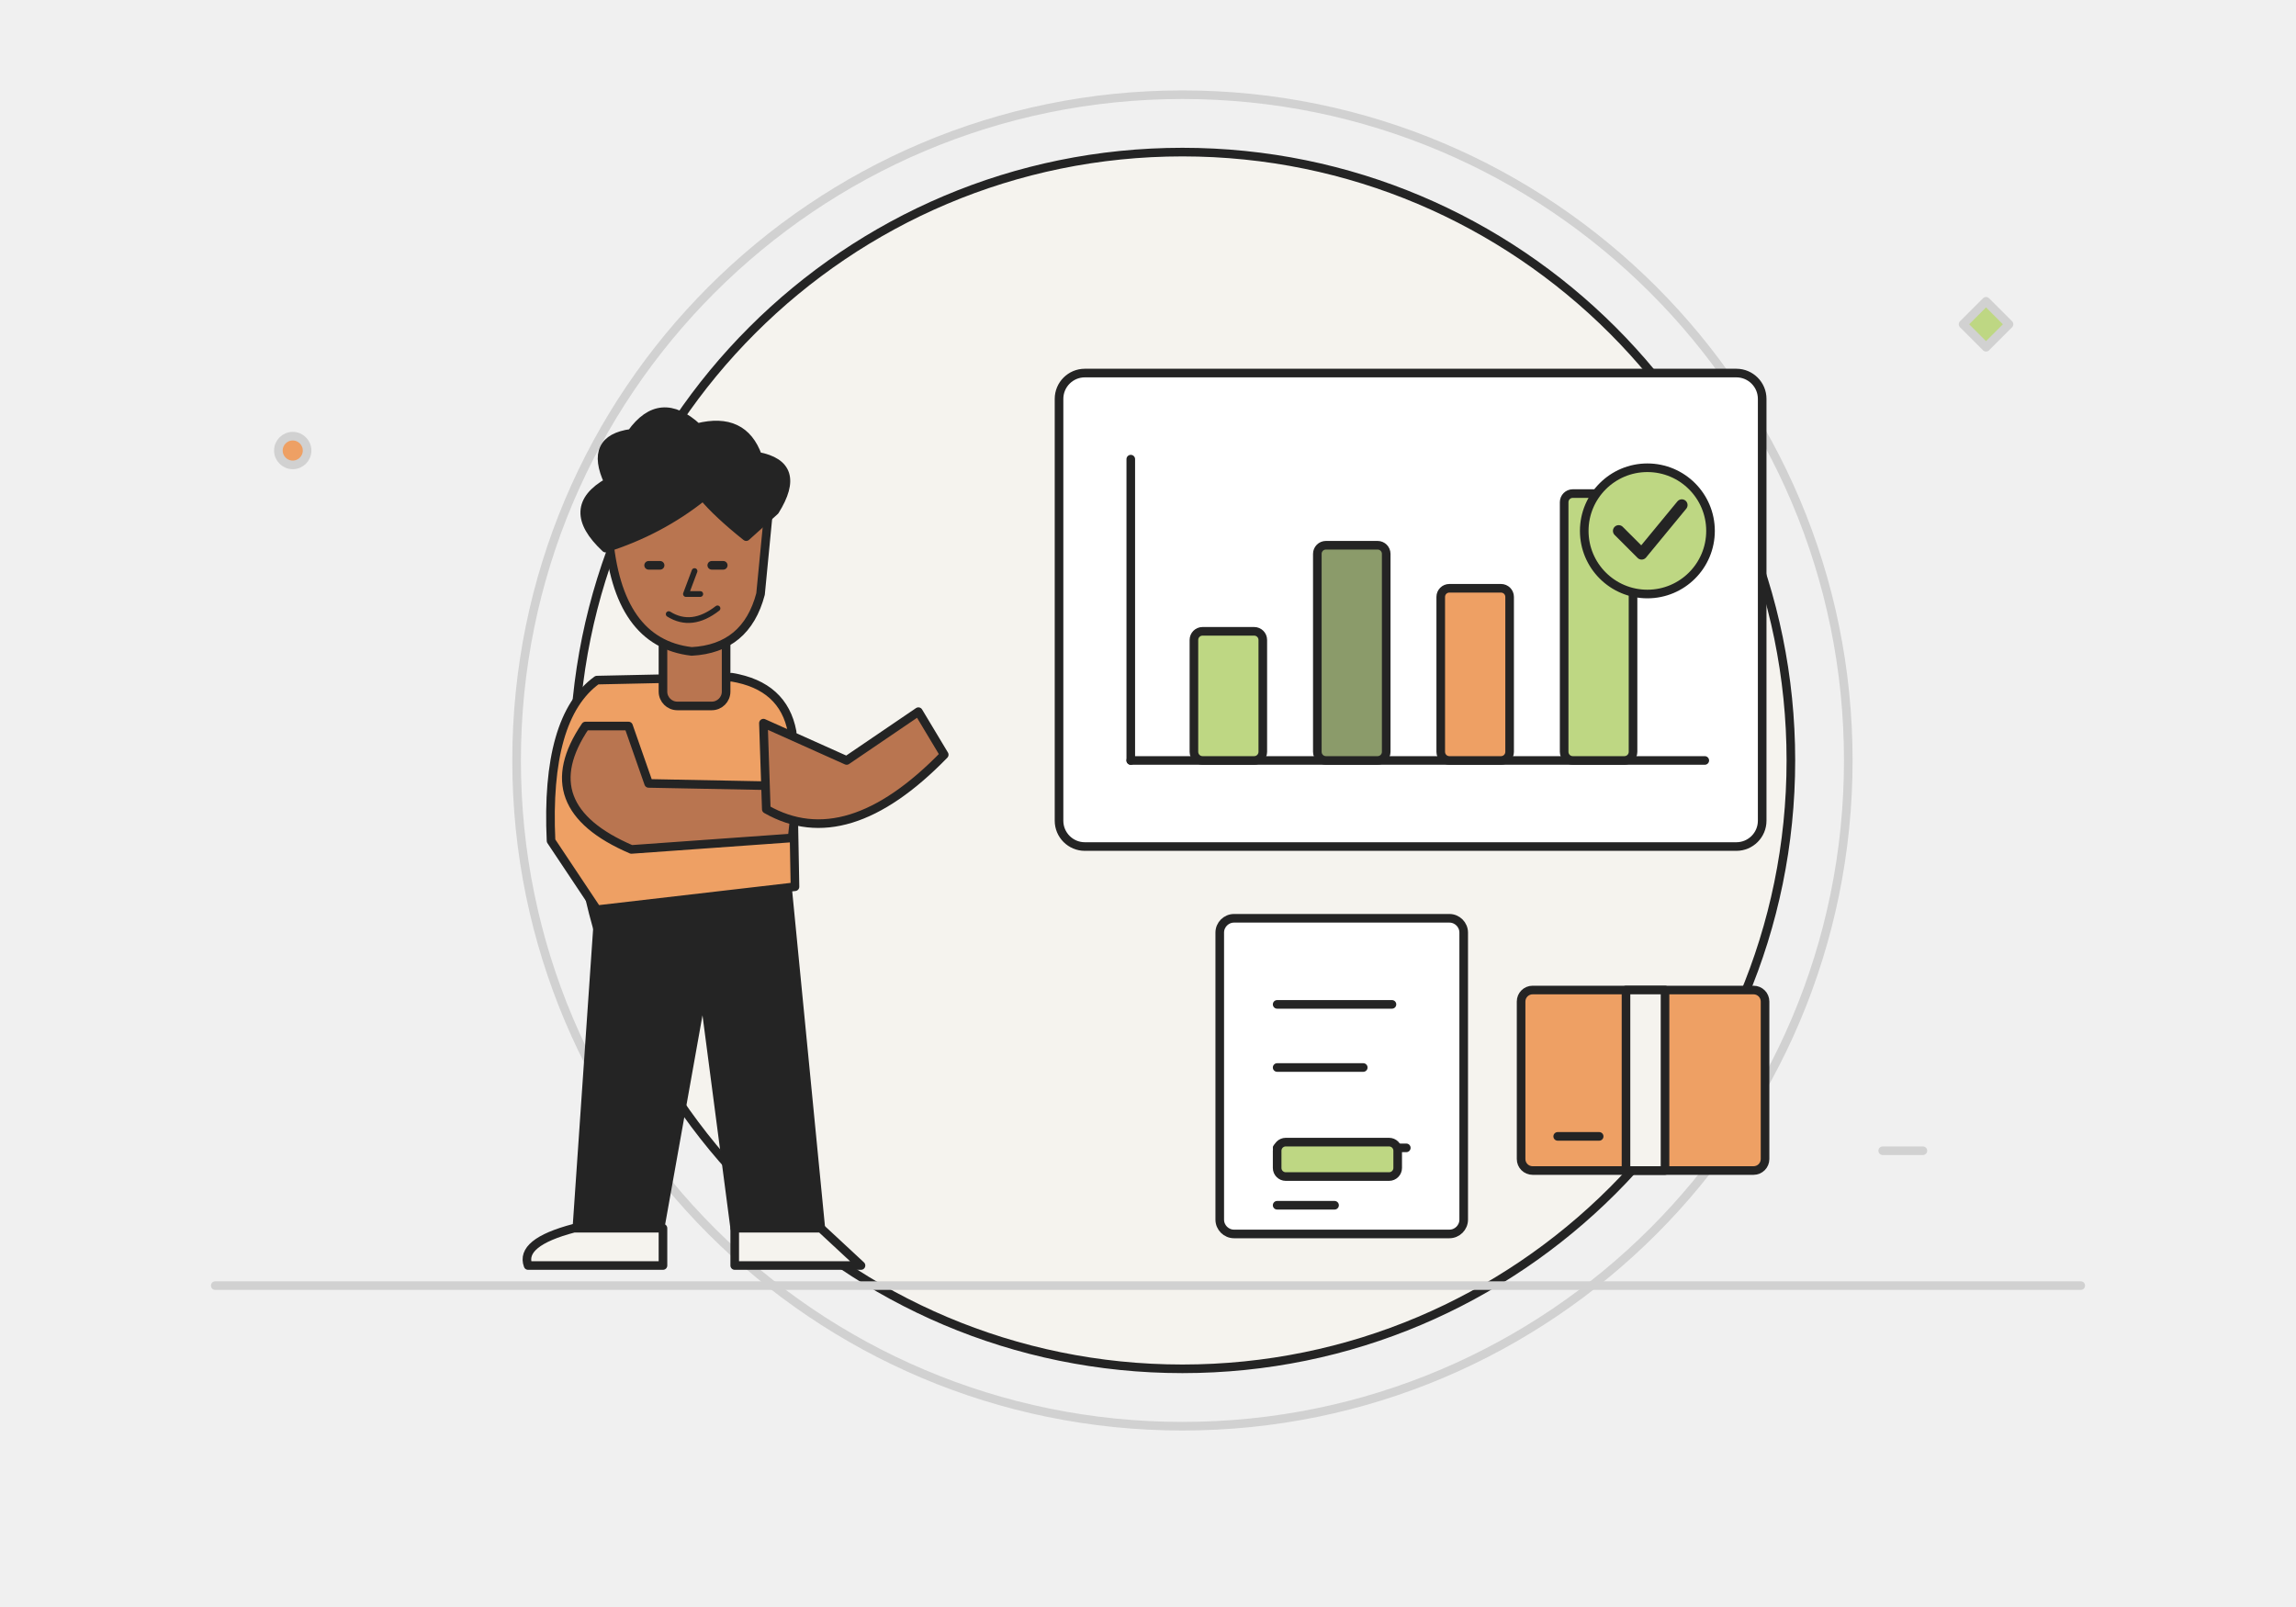
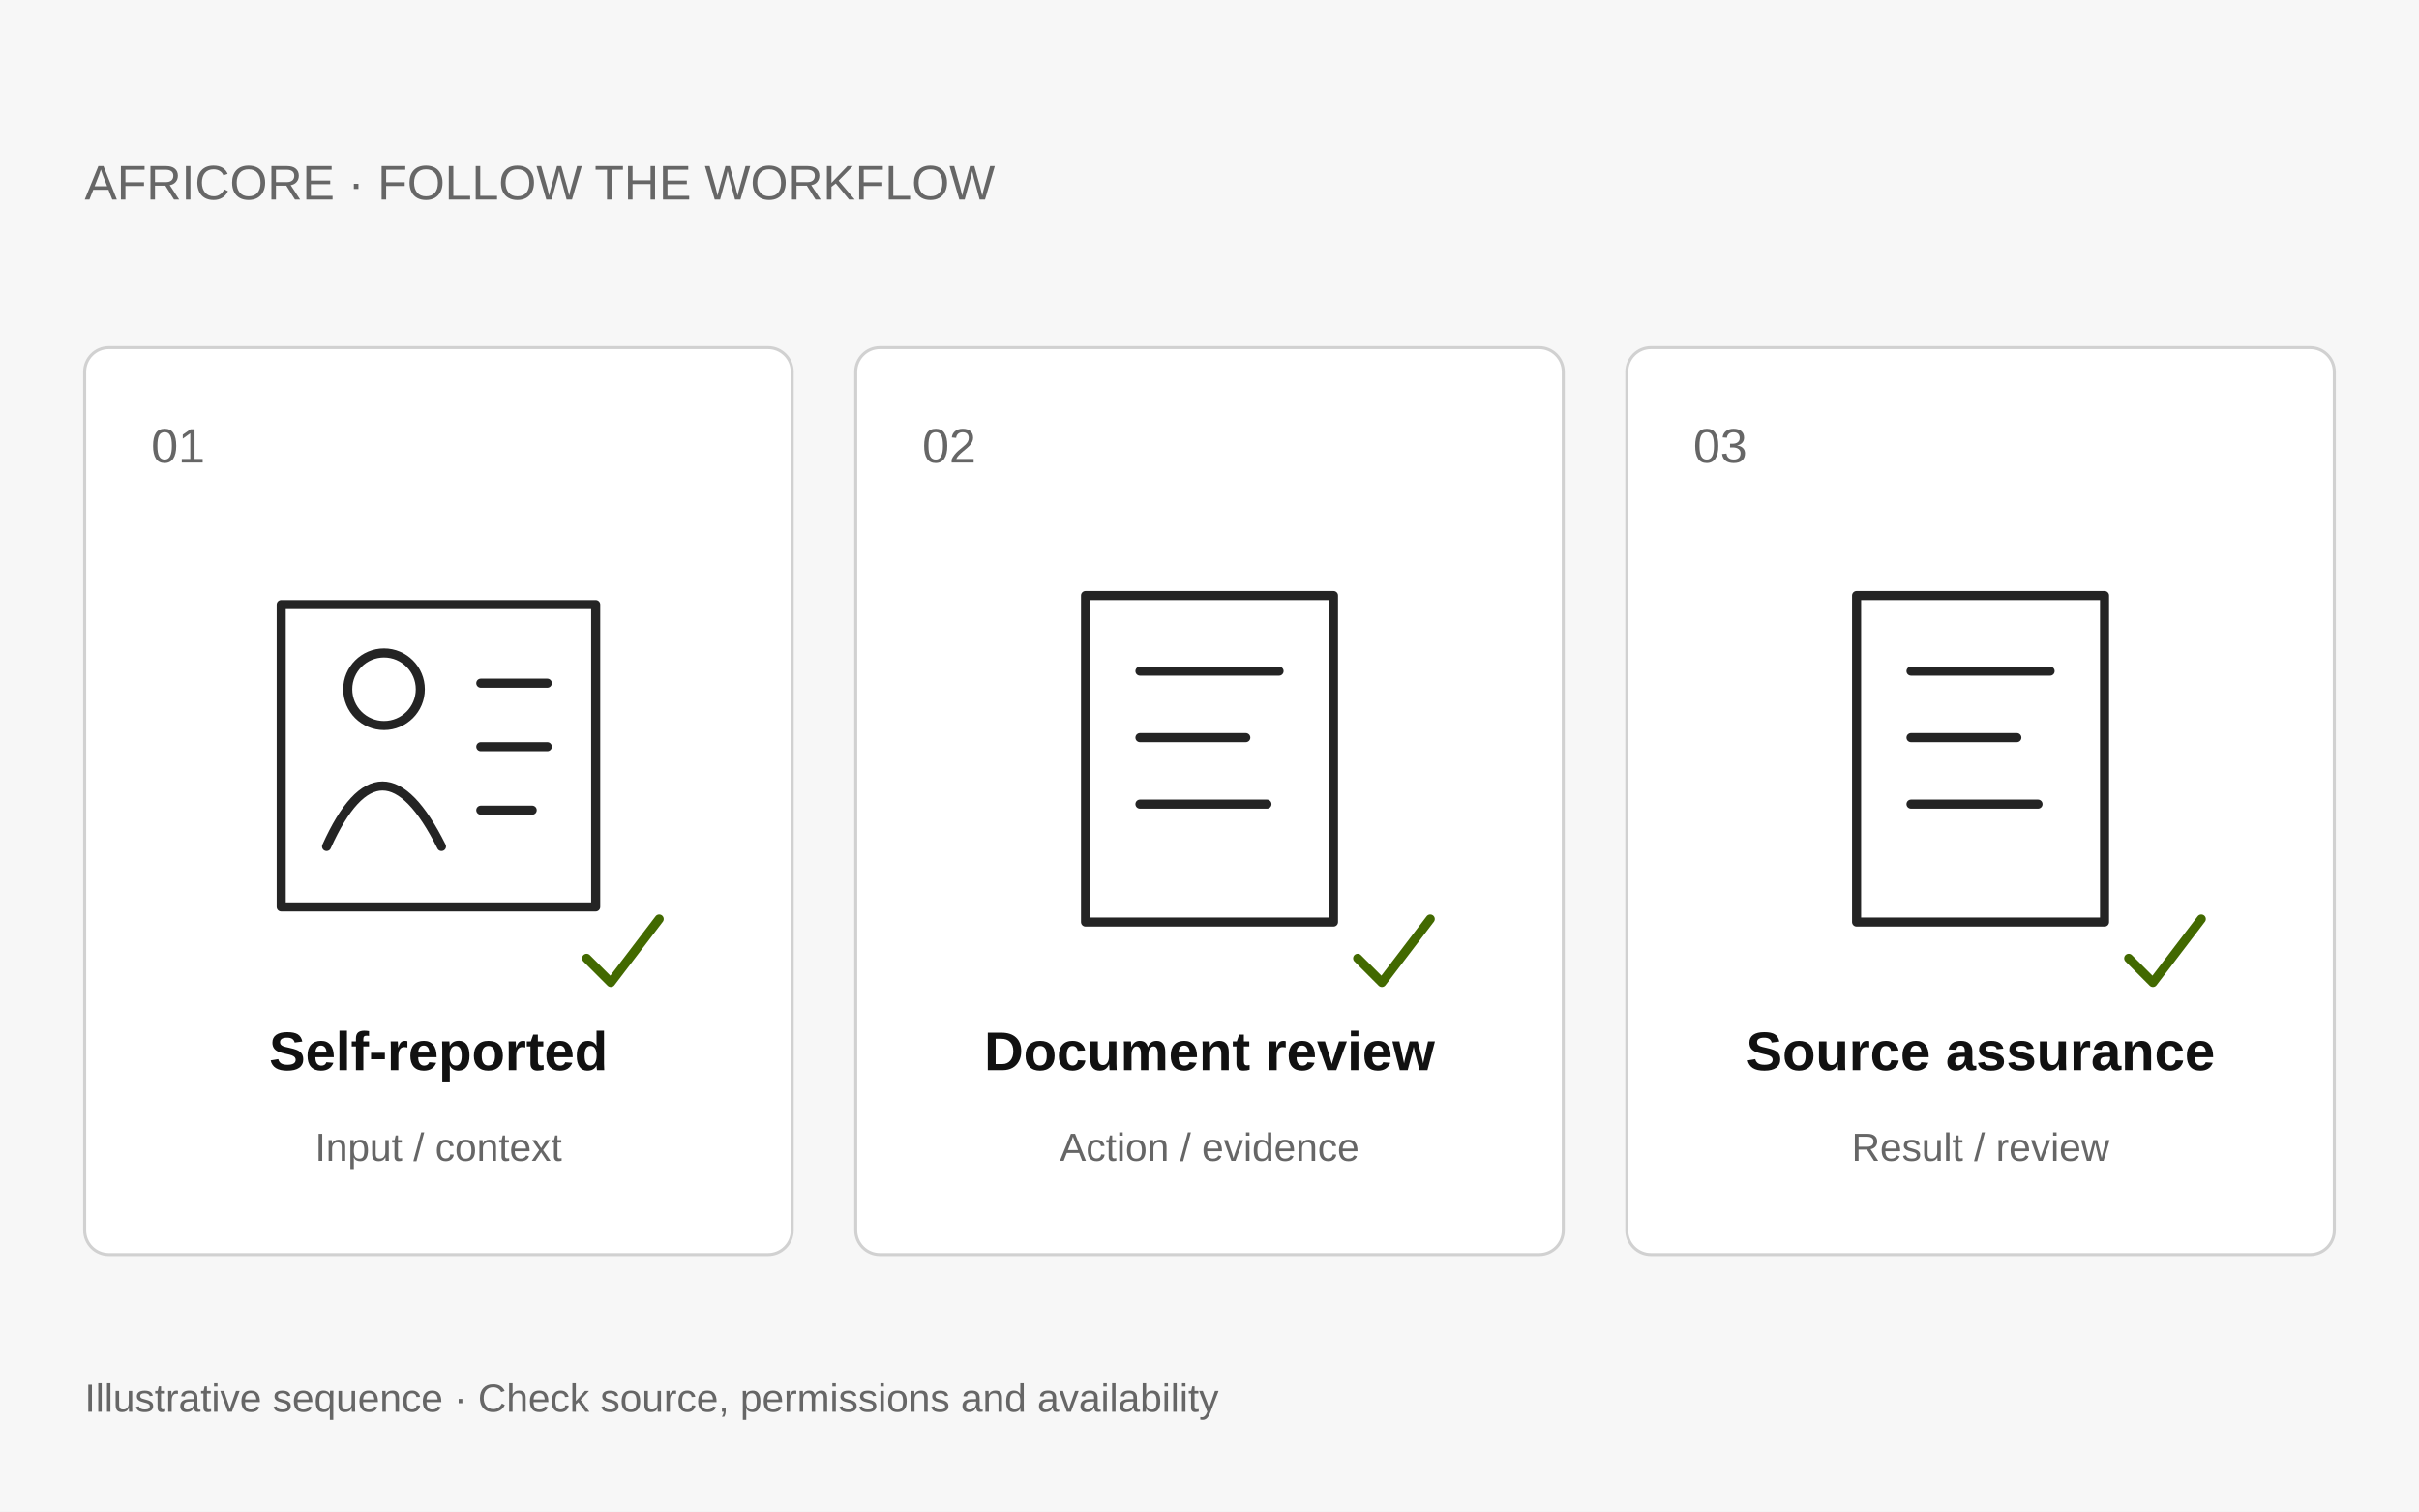
- <svg xmlns="http://www.w3.org/2000/svg" viewBox="0 0 800 560" fill="none">
-   <g stroke="#242424" stroke-width="3" stroke-linecap="round" stroke-linejoin="round">
-     <circle cx="412" cy="265" r="212" fill="#f5f3ee" />
-     <g stroke="#d1d1d1">
-       <circle cx="412" cy="265" r="232" fill="none" />
-       <path d="M75 448L725 448" fill="none" />
-       <path d="M692 105L700 113L692 121L684 113Z" fill="#bed783" />
-       <circle cx="102" cy="157" r="5" fill="#eea064" />
-       <path d="M656 401L670 401" fill="none" />
+ <svg xmlns="http://www.w3.org/2000/svg" viewBox="0 0 800 500" font-family="Arial,sans-serif">
+   <rect width="800" height="500" fill="#f7f7f7" />
+   <text x="28" y="66" font-size="16" fill="#666">AFRICORE · FOLLOW THE WORKFLOW</text>
+   <g transform="translate(28 115)">
+     <rect width="234" height="300" rx="8" fill="white" stroke="#d1d1d1" />
+     <text x="22" y="38" fill="#666" font-size="16">01</text>
+     <g fill="none" stroke="#242424" stroke-width="3" stroke-linecap="round" stroke-linejoin="round">
+       <path d="M65 85h104v100H65zM87 113a12 12 0 1 0 24 0 12 12 0 1 0-24 0M80 165q18-40 38 0M131 111h22M131 132h22M131 153h17" />
+       <path d="m166 202 8 8 16-21" stroke="#426900" />
    </g>
-     <g transform="translate(238 190) scale(1)">
-       <path d="M-28 107L-37 238L-8 238L7 154L18 238H48L35 105Z" fill="#242424" />
-       <path d="M-38 238H-7V251H-54Q-57 243-38 238Z" fill="#f5f3ee" />
-       <path d="M18 238H48L62 251H18Z" fill="#f5f3ee" />
-       <path d="M-30 47Q-48 60-46 103L-30 127L39 119L38 65Q35 49 17 46Z" fill="#eea064" />
-       <rect x="-7" y="27" width="22" height="29" rx="5" fill="#b97550" />
-       <path d="M-26 -4Q-27 -29-4 -35Q22 -39 30 -14L27 17Q22 36 3 37Q-23 34-26 -4Z" fill="#b97550" />
-       <path d="M-27 1Q-42-13-26-22Q-33-37-18-39Q-8-53 5-41Q21-45 26-31Q42-28 32-12L22-3Q12-11 7-17Q-8-5-27 1Z" fill="#242424" />
-       <path d="M-12 7L-8 7M10 7L14 7" fill="none" stroke-width="3" />
-       <path d="M4 9L1 17H6M-5 24Q3 29 12 22" fill="none" stroke-width="2" />
-       <path d="M-34 63Q-53 91-18 106L38 102L40 84L-12 83L-19 63Z" fill="#b97550" />
-       <path d="M28 62L57 75L82 58L91 73Q57 108 29 92Z" fill="#b97550" />
+     <text x="117" y="239" text-anchor="middle" fill="#111" font-size="18" font-weight="700">Self-reported</text>
+     <text x="117" y="269" text-anchor="middle" fill="#666" font-size="13">Input / context</text>
+   </g>
+   <g transform="translate(283 115)">
+     <rect width="234" height="300" rx="8" fill="white" stroke="#d1d1d1" />
+     <text x="22" y="38" fill="#666" font-size="16">02</text>
+     <g fill="none" stroke="#242424" stroke-width="3" stroke-linecap="round" stroke-linejoin="round">
+       <path d="M76 82h82v108H76zM94 107h46M94 129h35M94 151h42" />
+       <path d="m166 202 8 8 16-21" stroke="#426900" />
    </g>
-     <g transform="translate(369 130)">
-       <rect x="0" y="0" width="245" height="165" rx="9" fill="#fff" />
-       <path d="M25 135L225 135" fill="none" />
-       <path d="M25 30L25 135" fill="none" />
-       <rect x="47" y="90" width="24" height="45" rx="3" fill="#bed783" />
-       <rect x="90" y="60" width="24" height="75" rx="3" fill="#8b9b6a" />
-       <rect x="133" y="75" width="24" height="60" rx="3" fill="#eea064" />
-       <rect x="176" y="42" width="24" height="93" rx="3" fill="#bed783" />
+     <text x="117" y="239" text-anchor="middle" fill="#111" font-size="18" font-weight="700">Document review</text>
+     <text x="117" y="269" text-anchor="middle" fill="#666" font-size="13">Action / evidence</text>
+   </g>
+   <g transform="translate(538 115)">
+     <rect width="234" height="300" rx="8" fill="white" stroke="#d1d1d1" />
+     <text x="22" y="38" fill="#666" font-size="16">03</text>
+     <g fill="none" stroke="#242424" stroke-width="3" stroke-linecap="round" stroke-linejoin="round">
+       <path d="M76 82h82v108H76zM94 107h46M94 129h35M94 151h42" />
+       <path d="m166 202 8 8 16-21" stroke="#426900" />
    </g>
-     <g transform="translate(425 320)">
-       <rect x="0" y="0" width="85" height="110" rx="5" fill="#fff" />
-       <path d="M20 30L60 30" fill="none" />
-       <path d="M20 52L50 52" fill="none" />
-       <path d="M20 80L65 80" fill="none" />
-       <path d="M20 100L40 100" fill="none" />
-       <rect x="20" y="78" width="42" height="12" rx="3" fill="#bed783" />
-     </g>
-     <g transform="translate(530 345)">
-       <rect x="0" y="0" width="85" height="62.9" rx="4" fill="#eea064" />
-       <rect x="36.55" y="0" width="13.6" height="62.9" rx="0" fill="#f5f3ee" />
-       <path d="M12.75 51L27.2 51" fill="none" />
-     </g>
-     <g transform="translate(574 185)">
-       <circle cx="0" cy="0" r="22" fill="#bed783" />
-       <path d="M-10 0L-2 8L12 -9" fill="none" stroke-width="4" />
-     </g>
+     <text x="117" y="239" text-anchor="middle" fill="#111" font-size="18" font-weight="700">Source assurance</text>
+     <text x="117" y="269" text-anchor="middle" fill="#666" font-size="13">Result / review</text>
  </g>
+   <text x="28" y="467" font-size="13" fill="#666">Illustrative sequence · Check source, permissions and availability</text>
</svg>
